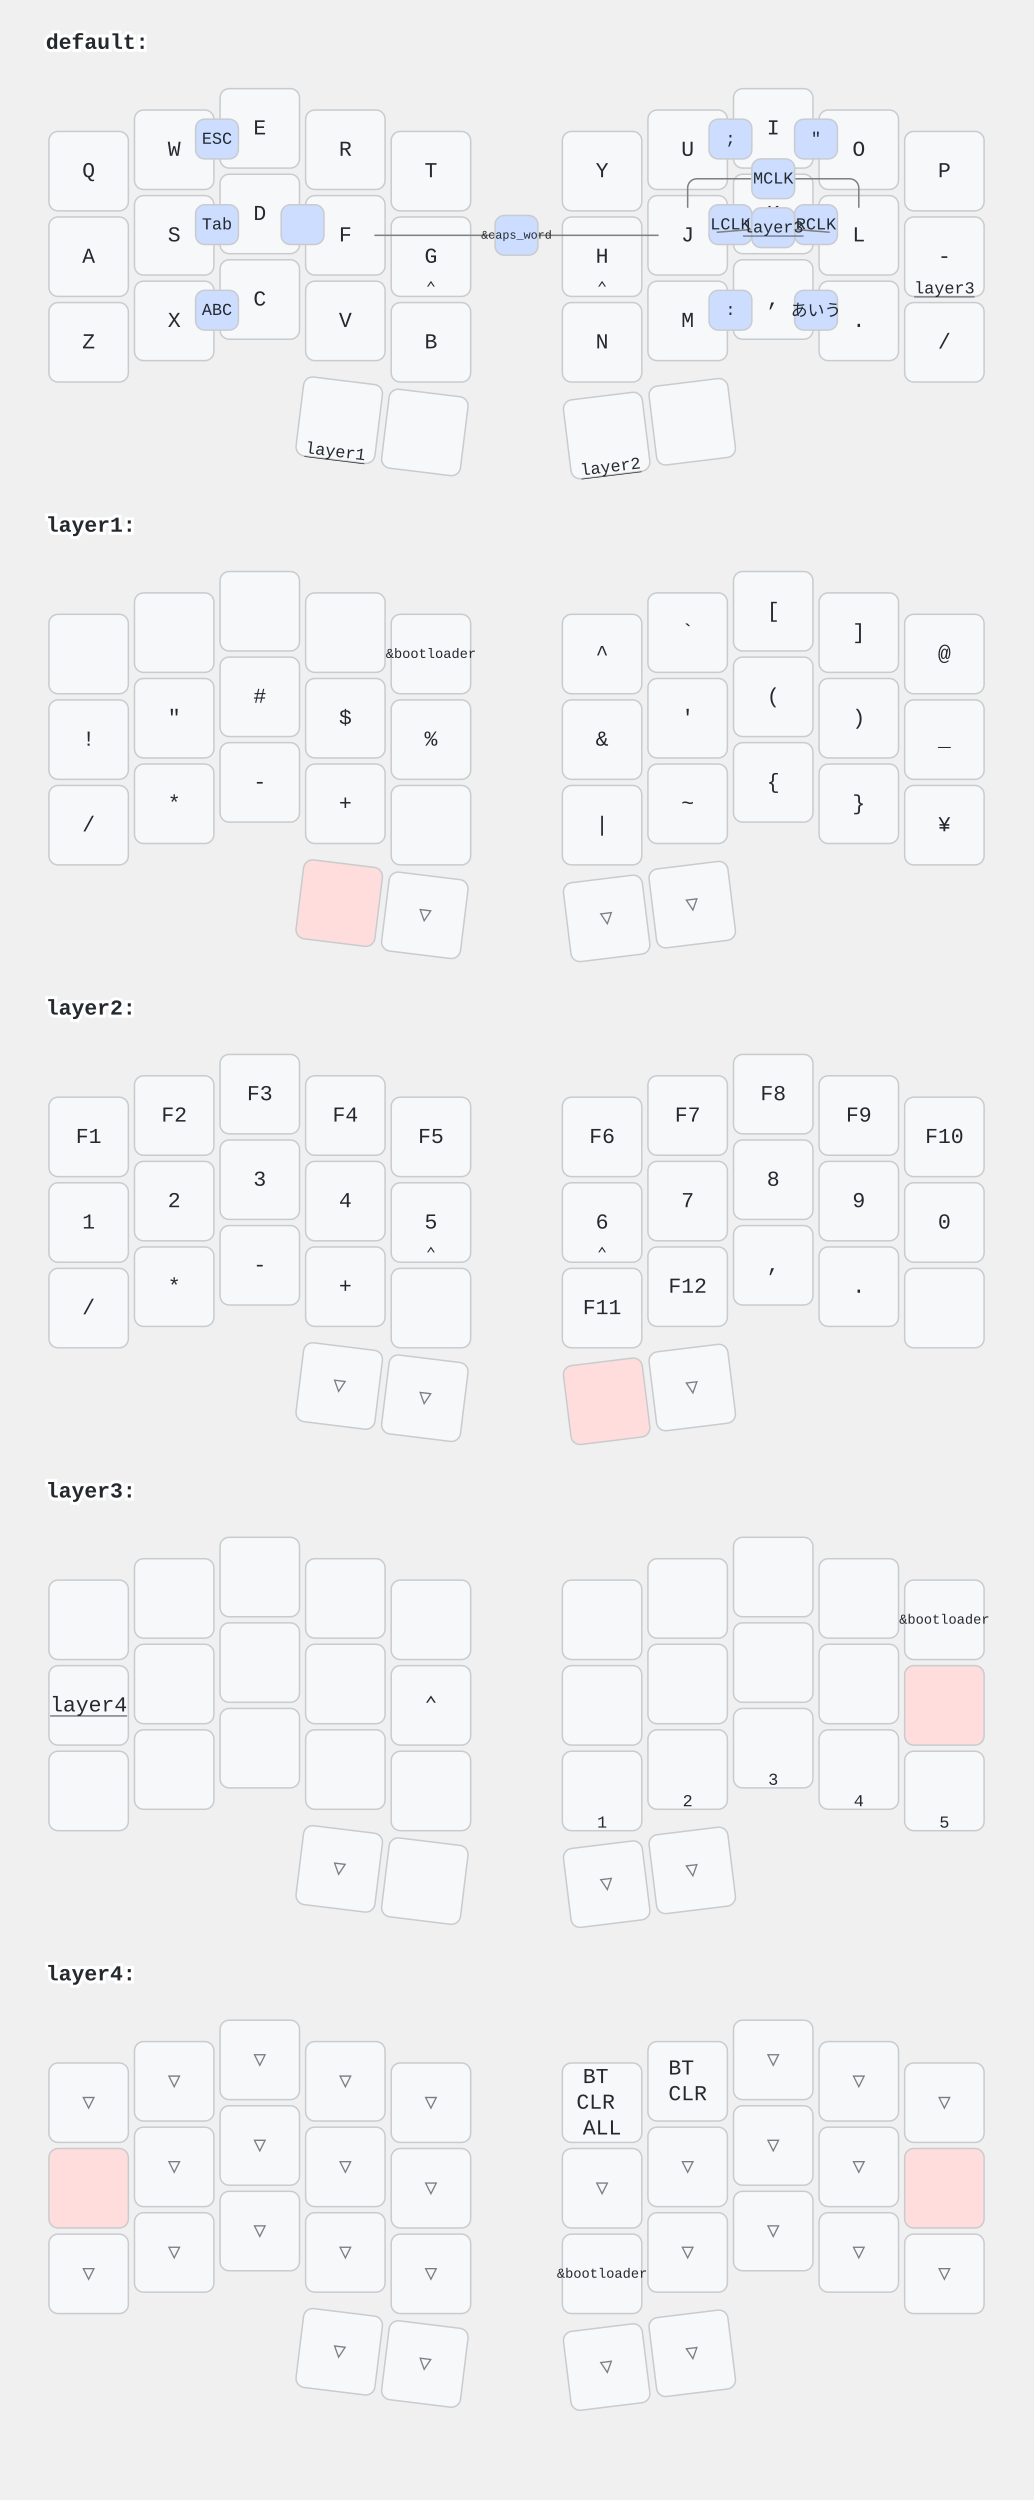
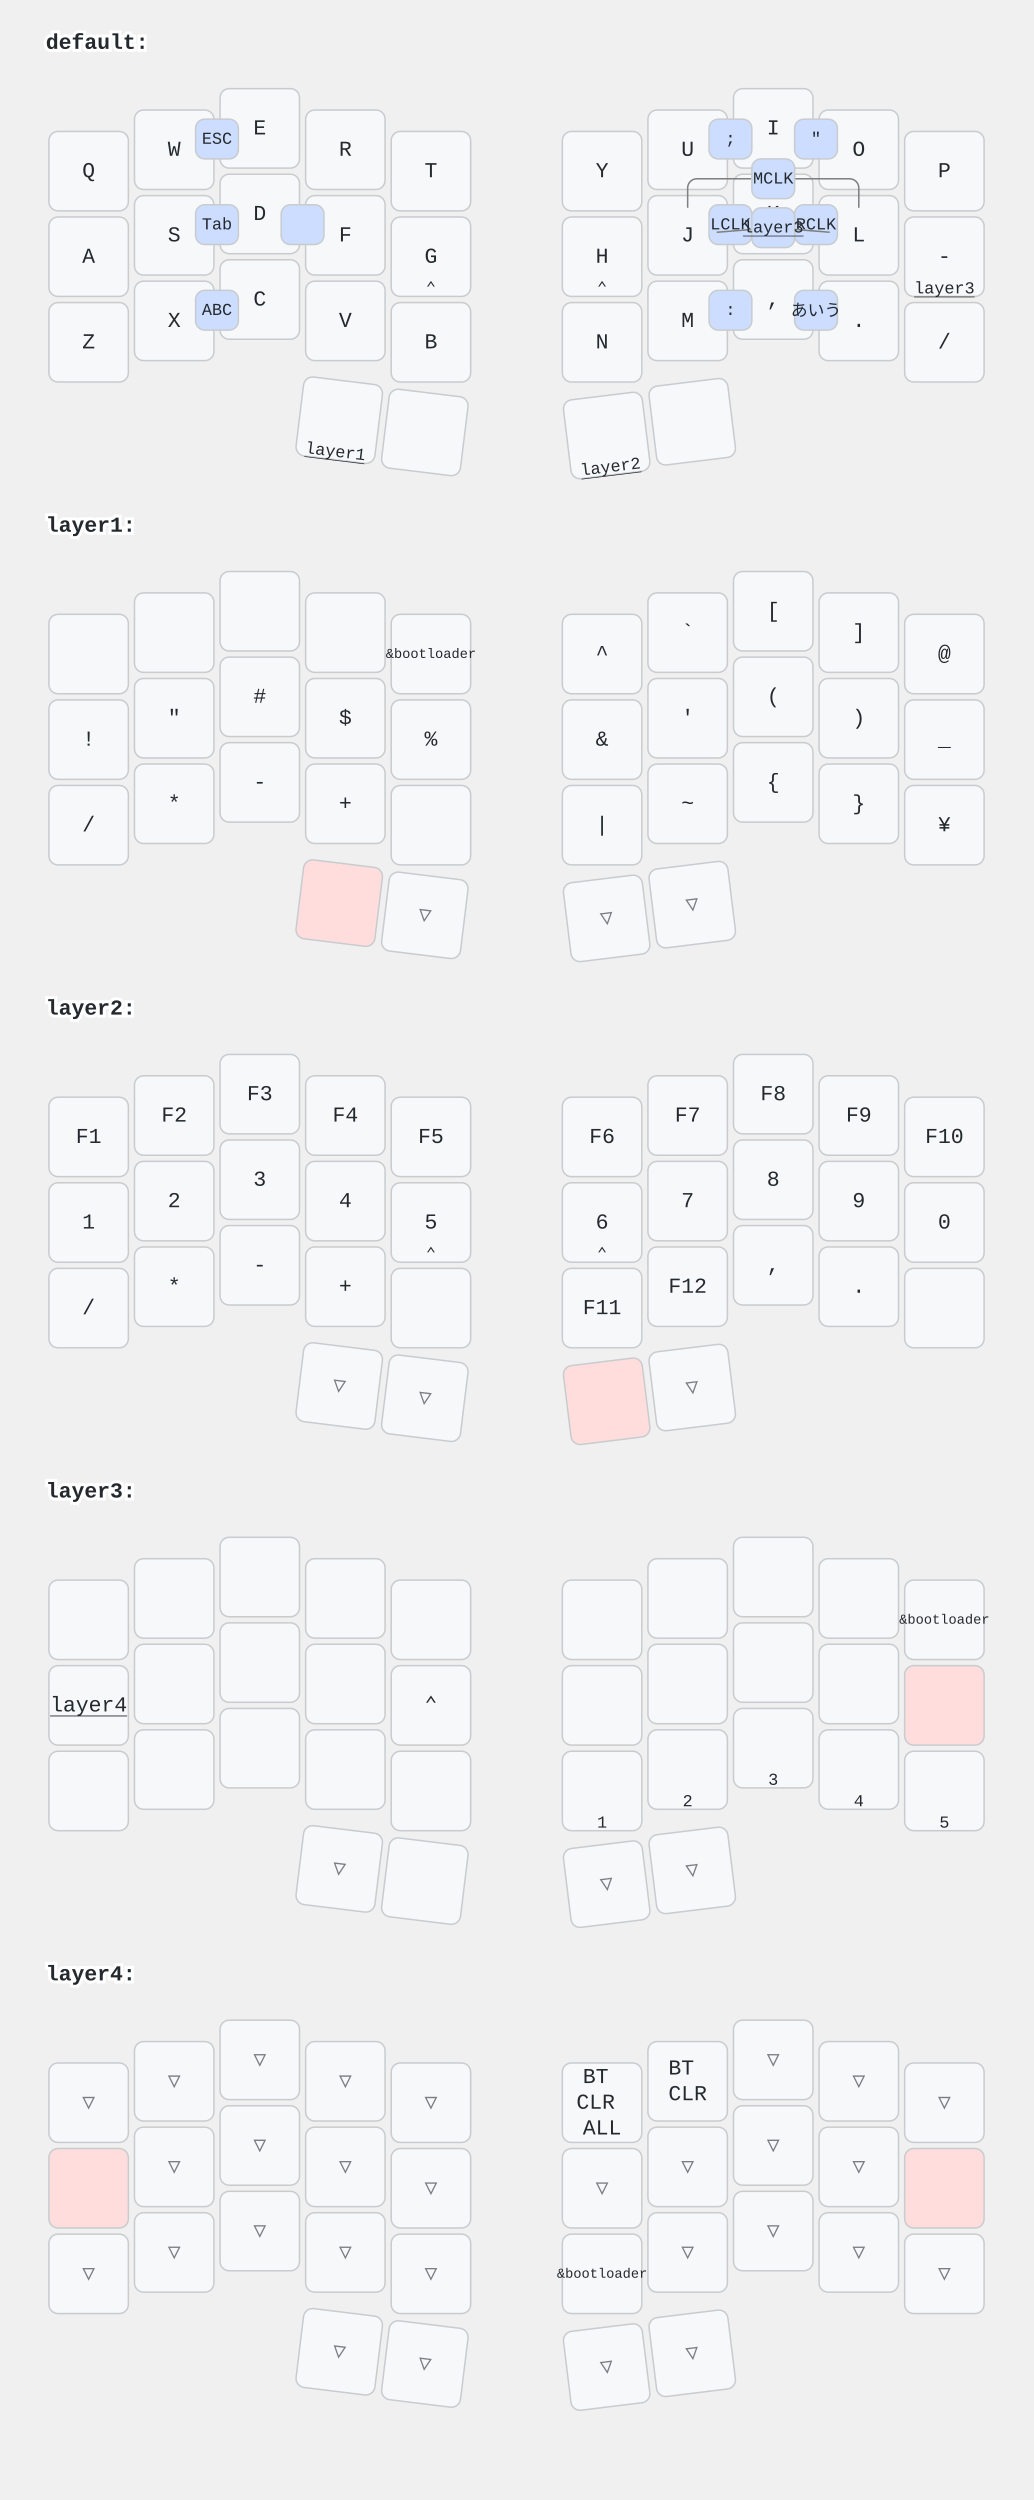
<svg xmlns="http://www.w3.org/2000/svg" xmlns:xlink="http://www.w3.org/1999/xlink" width="676" height="1636" viewBox="0 0 676 1636" class="keymap">
  <defs>/* start glyphs */
<svg id="mdi:apple-keyboard-command">
      <svg id="mdi-apple-keyboard-command" viewBox="0 0 24 24">
        <path d="M6,2A4,4 0 0,1 10,6V8H14V6A4,4 0 0,1 18,2A4,4 0 0,1 22,6A4,4 0 0,1 18,10H16V14H18A4,4 0 0,1 22,18A4,4 0 0,1 18,22A4,4 0 0,1 14,18V16H10V18A4,4 0 0,1 6,22A4,4 0 0,1 2,18A4,4 0 0,1 6,14H8V10H6A4,4 0 0,1 2,6A4,4 0 0,1 6,2M16,18A2,2 0 0,0 18,20A2,2 0 0,0 20,18A2,2 0 0,0 18,16H16V18M14,10H10V14H14V10M6,16A2,2 0 0,0 4,18A2,2 0 0,0 6,20A2,2 0 0,0 8,18V16H6M8,6A2,2 0 0,0 6,4A2,2 0 0,0 4,6A2,2 0 0,0 6,8H8V6M18,8A2,2 0 0,0 20,6A2,2 0 0,0 18,4A2,2 0 0,0 16,6V8H18Z" />
      </svg>
    </svg>
    <svg id="mdi:apple-keyboard-option">
      <svg id="mdi-apple-keyboard-option" viewBox="0 0 24 24">
        <path d="M3,4H9.11L16.15,18H21V20H14.88L7.84,6H3V4M14,4H21V6H14V4Z" />
      </svg>
    </svg>
    <svg id="mdi:apple-keyboard-shift">
      <svg id="mdi-apple-keyboard-shift" viewBox="0 0 24 24">
        <path d="M15,18V12H17.17L12,6.83L6.83,12H9V18H15M12,4L22,14H17V20H7V14H2L12,4Z" />
      </svg>
    </svg>
    <svg id="mdi:backspace">
      <svg id="mdi-backspace" viewBox="0 0 24 24">
        <path d="M22,3H7C6.31,3 5.77,3.35 5.41,3.88L0,12L5.41,20.11C5.77,20.64 6.31,21 7,21H22A2,2 0 0,0 24,19V5A2,2 0 0,0 22,3M19,15.59L17.59,17L14,13.41L10.41,17L9,15.59L12.59,12L9,8.41L10.41,7L14,10.59L17.59,7L19,8.41L15.41,12" />
      </svg>
    </svg>
    <svg id="mdi:backspace-reverse">
      <svg id="mdi-backspace-reverse" viewBox="0 0 24 24">
        <path d="M2,21H17C17.7,21 18.2,20.6 18.6,20.1L24,12L18.6,3.9C18.2,3.4 17.7,3 17,3H2A2,2 0 0,0 0,5V19A2,2 0 0,0 2,21M5,8.4L6.4,7L10,10.6L13.6,7L15,8.4L11.4,12L15,15.6L13.6,17L10,13.4L6.4,17L5,15.6L8.6,12" />
      </svg>
    </svg>
    <svg id="mdi:bluetooth-connect">
      <svg id="mdi-bluetooth-connect" viewBox="0 0 24 24">
        <path d="M19,10L17,12L19,14L21,12M14.88,16.29L13,18.17V14.41M13,5.83L14.88,7.71L13,9.58M17.71,7.71L12,2H11V9.58L6.41,5L5,6.41L10.59,12L5,17.58L6.41,19L11,14.41V22H12L17.71,16.29L13.41,12M7,12L5,10L3,12L5,14L7,12Z" />
      </svg>
    </svg>
    <svg id="mdi:chevron-down">
      <svg id="mdi-chevron-down" viewBox="0 0 24 24">
        <path d="M7.41,8.58L12,13.17L16.59,8.58L18,10L12,16L6,10L7.41,8.58Z" />
      </svg>
    </svg>
    <svg id="mdi:chevron-left">
      <svg id="mdi-chevron-left" viewBox="0 0 24 24">
        <path d="M15.41,16.58L10.83,12L15.41,7.41L14,6L8,12L14,18L15.41,16.58Z" />
      </svg>
    </svg>
    <svg id="mdi:chevron-right">
      <svg id="mdi-chevron-right" viewBox="0 0 24 24">
        <path d="M8.59,16.58L13.17,12L8.59,7.41L10,6L16,12L10,18L8.59,16.58Z" />
      </svg>
    </svg>
    <svg id="mdi:chevron-up">
      <svg id="mdi-chevron-up" viewBox="0 0 24 24">
        <path d="M7.41,15.41L12,10.83L16.59,15.41L18,14L12,8L6,14L7.41,15.41Z" />
      </svg>
    </svg>
    <svg id="mdi:keyboard-return">
      <svg id="mdi-keyboard-return" viewBox="0 0 24 24">
        <path d="M19,7V11H5.83L9.41,7.41L8,6L2,12L8,18L9.41,16.58L5.83,13H21V7H19Z" />
      </svg>
    </svg>
    <svg id="mdi:keyboard-space">
      <svg id="mdi-keyboard-space" viewBox="0 0 24 24">
        <path d="M3 15H5V19H19V15H21V19C21 20.1 20.1 21 19 21H5C3.9 21 3 20.1 3 19V15Z" />
      </svg>
    </svg>
  </defs>/* end glyphs */
<style>/* inherit to force styles through use tags */
svg path {
    fill: inherit;
}

/* font and background color specifications */
svg.keymap {
    font-family: SFMono-Regular,Consolas,Liberation Mono,Menlo,monospace;
    font-size: 14px;
    font-kerning: normal;
    text-rendering: optimizeLegibility;
    fill: #24292e;
}

/* default key styling */
rect.key {
    fill: #f6f8fa;
}

rect.key, rect.combo {
    stroke: #c9cccf;
    stroke-width: 1;
}

/* default key side styling, only used is draw_key_sides is set */
rect.side {
    filter: brightness(90%);
}

/* color accent for combo boxes */
rect.combo, rect.combo-separate {
    fill: #cdf;
}

/* color accent for held keys */
rect.held, rect.combo.held {
    fill: #fdd;
}

/* color accent for ghost (optional) keys */
rect.ghost, rect.combo.ghost {
    stroke-dasharray: 4, 4;
    stroke-width: 2;
}

text {
    text-anchor: middle;
    dominant-baseline: middle;
}

/* styling for layer labels */
text.label {
    font-weight: bold;
    text-anchor: start;
    stroke: white;
    stroke-width: 4;
    paint-order: stroke;
}

/* styling for optional footer */
text.footer {
    text-anchor: end;
    dominant-baseline: auto;
    stroke: white;
    stroke-width: 4;
    paint-order: stroke;
}

/* styling for combo tap, and key non-tap label text */
text.combo, text.hold, text.shifted, text.left, text.right {
    font-size: 11px;
}

text.hold {
    text-anchor: middle;
    dominant-baseline: auto;
}

text.shifted {
    text-anchor: middle;
    dominant-baseline: hanging;
}

text.left {
    text-anchor: start;
}

text.right {
    text-anchor: end;
}

text.layer-activator {
    text-decoration: underline;
}

/* styling for hold/shifted label text in combo box */
text.combo.hold, text.combo.shifted, text.combo.left, text.combo.right {
    font-size: 8px;
}

/* lighter symbol for transparent keys */
text.trans {
    fill: #7b7e81;
}

/* styling for combo dendrons */
path.combo {
    stroke-width: 1;
    stroke: gray;
    fill: none;
}

/* Start Tabler Icons Cleanup */
/* cannot use height/width with glyphs */
.icon-tabler &gt; path {
    fill: inherit;
    stroke: inherit;
    stroke-width: 2;
}
/* hide tabler's default box */
.icon-tabler &gt; path[stroke="none"][fill="none"] {
    visibility: hidden;
}
/* End Tabler Icons Cleanup */

@media (prefers-color-scheme: dark) {
svg.keymap { fill: #d1d6db; }
rect.key { fill: #3f4750; }
rect.key, rect.combo { stroke: #60666c; }
rect.combo, rect.combo-separate { fill: #1f3d7a; }
rect.held, rect.combo.held { fill: #854747; }
text.label, text.footer { stroke: black; }
text.trans { fill: #7e8184; }
path.combo { stroke: #7f7f7f; }

}</style>
  <g transform="translate(30, 0)" class="layer-default">
    <text x="0" y="28" class="label" id="default">default:</text>
    <g transform="translate(0, 56)">
      <g transform="translate(28, 56)" class="key keypos-0">
        <rect rx="6" ry="6" x="-26" y="-26" width="52" height="52" class="key" />
        <text x="0" y="0" class="key tap">Q</text>
      </g>
      <g transform="translate(84, 42)" class="key keypos-1">
        <rect rx="6" ry="6" x="-26" y="-26" width="52" height="52" class="key" />
        <text x="0" y="0" class="key tap">W</text>
      </g>
      <g transform="translate(140, 28)" class="key keypos-2">
        <rect rx="6" ry="6" x="-26" y="-26" width="52" height="52" class="key" />
        <text x="0" y="0" class="key tap">E</text>
      </g>
      <g transform="translate(196, 42)" class="key keypos-3">
        <rect rx="6" ry="6" x="-26" y="-26" width="52" height="52" class="key" />
        <text x="0" y="0" class="key tap">R</text>
      </g>
      <g transform="translate(252, 56)" class="key keypos-4">
        <rect rx="6" ry="6" x="-26" y="-26" width="52" height="52" class="key" />
        <text x="0" y="0" class="key tap">T</text>
      </g>
      <g transform="translate(364, 56)" class="key keypos-5">
        <rect rx="6" ry="6" x="-26" y="-26" width="52" height="52" class="key" />
        <text x="0" y="0" class="key tap">Y</text>
      </g>
      <g transform="translate(420, 42)" class="key keypos-6">
        <rect rx="6" ry="6" x="-26" y="-26" width="52" height="52" class="key" />
        <text x="0" y="0" class="key tap">U</text>
      </g>
      <g transform="translate(476, 28)" class="key keypos-7">
        <rect rx="6" ry="6" x="-26" y="-26" width="52" height="52" class="key" />
        <text x="0" y="0" class="key tap">I</text>
      </g>
      <g transform="translate(532, 42)" class="key keypos-8">
        <rect rx="6" ry="6" x="-26" y="-26" width="52" height="52" class="key" />
        <text x="0" y="0" class="key tap">O</text>
      </g>
      <g transform="translate(588, 56)" class="key keypos-9">
        <rect rx="6" ry="6" x="-26" y="-26" width="52" height="52" class="key" />
        <text x="0" y="0" class="key tap">P</text>
      </g>
      <g transform="translate(28, 112)" class="key keypos-10">
        <rect rx="6" ry="6" x="-26" y="-26" width="52" height="52" class="key" />
        <text x="0" y="0" class="key tap">A</text>
      </g>
      <g transform="translate(84, 98)" class="key keypos-11">
        <rect rx="6" ry="6" x="-26" y="-26" width="52" height="52" class="key" />
        <text x="0" y="0" class="key tap">S</text>
        <use href="#mdi:apple-keyboard-command" xlink:href="#mdi:apple-keyboard-command" x="-6" y="12" height="12" width="12.0" class="key hold glyph mdi:apple-keyboard-command" />
      </g>
      <g transform="translate(140, 84)" class="key keypos-12">
        <rect rx="6" ry="6" x="-26" y="-26" width="52" height="52" class="key" />
        <text x="0" y="0" class="key tap">D</text>
        <use href="#mdi:apple-keyboard-option" xlink:href="#mdi:apple-keyboard-option" x="-6" y="12" height="12" width="12.0" class="key hold glyph mdi:apple-keyboard-option" />
      </g>
      <g transform="translate(196, 98)" class="key keypos-13">
        <rect rx="6" ry="6" x="-26" y="-26" width="52" height="52" class="key" />
        <text x="0" y="0" class="key tap">F</text>
        <use href="#mdi:apple-keyboard-shift" xlink:href="#mdi:apple-keyboard-shift" x="-6" y="12" height="12" width="12.0" class="key hold glyph mdi:apple-keyboard-shift" />
      </g>
      <g transform="translate(252, 112)" class="key keypos-14">
        <rect rx="6" ry="6" x="-26" y="-26" width="52" height="52" class="key" />
        <text x="0" y="0" class="key tap">G</text>
        <text x="0" y="24" class="key hold">⌃</text>
      </g>
      <g transform="translate(364, 112)" class="key keypos-15">
        <rect rx="6" ry="6" x="-26" y="-26" width="52" height="52" class="key" />
        <text x="0" y="0" class="key tap">H</text>
        <text x="0" y="24" class="key hold">⌃</text>
      </g>
      <g transform="translate(420, 98)" class="key keypos-16">
        <rect rx="6" ry="6" x="-26" y="-26" width="52" height="52" class="key" />
        <text x="0" y="0" class="key tap">J</text>
        <use href="#mdi:apple-keyboard-shift" xlink:href="#mdi:apple-keyboard-shift" x="-6" y="12" height="12" width="12.0" class="key hold glyph mdi:apple-keyboard-shift" />
      </g>
      <g transform="translate(476, 84)" class="key keypos-17">
        <rect rx="6" ry="6" x="-26" y="-26" width="52" height="52" class="key" />
        <text x="0" y="0" class="key tap">K</text>
        <use href="#mdi:apple-keyboard-option" xlink:href="#mdi:apple-keyboard-option" x="-6" y="12" height="12" width="12.0" class="key hold glyph mdi:apple-keyboard-option" />
      </g>
      <g transform="translate(532, 98)" class="key keypos-18">
        <rect rx="6" ry="6" x="-26" y="-26" width="52" height="52" class="key" />
        <text x="0" y="0" class="key tap">L</text>
        <use href="#mdi:apple-keyboard-command" xlink:href="#mdi:apple-keyboard-command" x="-6" y="12" height="12" width="12.0" class="key hold glyph mdi:apple-keyboard-command" />
      </g>
      <g transform="translate(588, 112)" class="key keypos-19">
        <rect rx="6" ry="6" x="-26" y="-26" width="52" height="52" class="key" />
        <text x="0" y="0" class="key tap">-</text>
        <a href="#layer3">
          <text x="0" y="24" class="key hold layer-activator">layer3</text>
        </a>
      </g>
      <g transform="translate(28, 168)" class="key keypos-20">
        <rect rx="6" ry="6" x="-26" y="-26" width="52" height="52" class="key" />
        <text x="0" y="0" class="key tap">Z</text>
      </g>
      <g transform="translate(84, 154)" class="key keypos-21">
        <rect rx="6" ry="6" x="-26" y="-26" width="52" height="52" class="key" />
        <text x="0" y="0" class="key tap">X</text>
      </g>
      <g transform="translate(140, 140)" class="key keypos-22">
        <rect rx="6" ry="6" x="-26" y="-26" width="52" height="52" class="key" />
        <text x="0" y="0" class="key tap">C</text>
      </g>
      <g transform="translate(196, 154)" class="key keypos-23">
        <rect rx="6" ry="6" x="-26" y="-26" width="52" height="52" class="key" />
        <text x="0" y="0" class="key tap">V</text>
      </g>
      <g transform="translate(252, 168)" class="key keypos-24">
        <rect rx="6" ry="6" x="-26" y="-26" width="52" height="52" class="key" />
        <text x="0" y="0" class="key tap">B</text>
      </g>
      <g transform="translate(364, 168)" class="key keypos-25">
        <rect rx="6" ry="6" x="-26" y="-26" width="52" height="52" class="key" />
        <text x="0" y="0" class="key tap">N</text>
      </g>
      <g transform="translate(420, 154)" class="key keypos-26">
        <rect rx="6" ry="6" x="-26" y="-26" width="52" height="52" class="key" />
        <text x="0" y="0" class="key tap">M</text>
      </g>
      <g transform="translate(476, 140)" class="key keypos-27">
        <rect rx="6" ry="6" x="-26" y="-26" width="52" height="52" class="key" />
        <text x="0" y="0" class="key tap">,</text>
      </g>
      <g transform="translate(532, 154)" class="key keypos-28">
        <rect rx="6" ry="6" x="-26" y="-26" width="52" height="52" class="key" />
        <text x="0" y="0" class="key tap">.</text>
      </g>
      <g transform="translate(588, 168)" class="key keypos-29">
        <rect rx="6" ry="6" x="-26" y="-26" width="52" height="52" class="key" />
        <text x="0" y="0" class="key tap">/</text>
      </g>
      <g transform="translate(192, 219) rotate(7.0)" class="key keypos-30">
        <rect rx="6" ry="6" x="-26" y="-26" width="52" height="52" class="key" />
        <use href="#mdi:keyboard-space" xlink:href="#mdi:keyboard-space" x="-7" y="-7" height="14" width="14.0" class="key tap glyph mdi:keyboard-space" />
        <a href="#layer1">
          <text x="0" y="24" class="key hold layer-activator">layer1</text>
        </a>
      </g>
      <g transform="translate(248, 227) rotate(7.0)" class="key keypos-31">
        <rect rx="6" ry="6" x="-26" y="-26" width="52" height="52" class="key" />
      </g>
      <g transform="translate(367, 229) rotate(-7.0)" class="key keypos-32">
        <rect rx="6" ry="6" x="-26" y="-26" width="52" height="52" class="key" />
        <use href="#mdi:keyboard-return" xlink:href="#mdi:keyboard-return" x="-7" y="-7" height="14" width="14.0" class="key tap glyph mdi:keyboard-return" />
        <a href="#layer2">
          <text x="0" y="24" class="key hold layer-activator">layer2</text>
        </a>
      </g>
      <g transform="translate(423, 220) rotate(-7.0)" class="key keypos-33">
        <rect rx="6" ry="6" x="-26" y="-26" width="52" height="52" class="key" />
      </g>
      <g class="combo combopos-0">
        <rect rx="6" ry="6" x="98" y="134" width="28" height="26" class="combo" />
        <text x="112" y="147" class="combo tap">ABC</text>
      </g>
      <g class="combo combopos-1">
        <rect rx="6" ry="6" x="490" y="134" width="28" height="26" class="combo" />
        <text x="504" y="147" class="combo tap">あいう</text>
      </g>
      <g class="combo combopos-2">
        <rect rx="6" ry="6" x="434" y="78" width="28" height="26" class="combo" />
        <text x="448" y="91" class="combo tap">LCLK</text>
      </g>
      <g class="combo combopos-3">
        <rect rx="6" ry="6" x="490" y="78" width="28" height="26" class="combo" />
        <text x="504" y="91" class="combo tap">RCLK</text>
      </g>
      <g class="combo combopos-4">
        <path d="M476,61 h50 a6.0,6.0 0 0 1 6.0,6.0 v13" class="combo" />
        <path d="M476,61 h-50 a6.0,6.0 0 0 0 -6.0,6.0 v13" class="combo" />
        <rect rx="6" ry="6" x="462" y="48" width="28" height="26" class="combo" />
        <text x="476" y="61" class="combo tap">MCLK</text>
      </g>
      <g class="combo combopos-5">
        <rect rx="6" ry="6" x="98" y="78" width="28" height="26" class="combo" />
        <text x="112" y="91" class="combo tap">Tab</text>
      </g>
      <g class="combo combopos-6">
-         <path d="M308,98 l-93,0" class="combo" />
-         <path d="M308,98 l93,0" class="combo" />
-         <rect rx="6" ry="6" x="294" y="85" width="28" height="26" class="combo" />
-         <text x="308" y="98" class="combo tap">
-           <tspan style="font-size: 70%">&amp;caps_word</tspan>
-         </text>
-       </g>
-       <g class="combo combopos-7">
        <rect rx="6" ry="6" x="98" y="22" width="28" height="26" class="combo" />
        <text x="112" y="35" class="combo tap">ESC</text>
      </g>
-       <g class="combo combopos-8">
+       <g class="combo combopos-7">
        <rect rx="6" ry="6" x="490" y="22" width="28" height="26" class="combo" />
        <text x="504" y="35" class="combo tap">"</text>
      </g>
-       <g class="combo combopos-9">
+       <g class="combo combopos-8">
        <rect rx="6" ry="6" x="434" y="22" width="28" height="26" class="combo" />
        <text x="448" y="35" class="combo tap">;</text>
      </g>
-       <g class="combo combopos-10">
+       <g class="combo combopos-9">
        <rect rx="6" ry="6" x="434" y="134" width="28" height="26" class="combo" />
        <text x="448" y="147" class="combo tap">:</text>
      </g>
-       <g class="combo combopos-11">
+       <g class="combo combopos-10">
        <path d="M476,93 l-37,3" class="combo" />
        <path d="M476,93 l37,3" class="combo" />
        <rect rx="6" ry="6" x="462" y="80" width="28" height="26" class="combo" />
        <a href="#layer3">
          <text x="476" y="93" class="combo tap layer-activator">layer3</text>
        </a>
      </g>
-       <g class="combo combopos-12">
+       <g class="combo combopos-11">
        <rect rx="6" ry="6" x="154" y="78" width="28" height="26" class="combo" />
        <use href="#mdi:backspace" xlink:href="#mdi:backspace" x="161" y="84" height="14" width="14.0" class="combo tap glyph mdi:backspace" />
      </g>
    </g>
  </g>
  <g transform="translate(30, 316)" class="layer-layer1">
    <text x="0" y="28" class="label" id="layer1">layer1:</text>
    <g transform="translate(0, 56)">
      <g transform="translate(28, 56)" class="key keypos-0">
        <rect rx="6" ry="6" x="-26" y="-26" width="52" height="52" class="key" />
      </g>
      <g transform="translate(84, 42)" class="key keypos-1">
        <rect rx="6" ry="6" x="-26" y="-26" width="52" height="52" class="key" />
      </g>
      <g transform="translate(140, 28)" class="key keypos-2">
        <rect rx="6" ry="6" x="-26" y="-26" width="52" height="52" class="key" />
      </g>
      <g transform="translate(196, 42)" class="key keypos-3">
        <rect rx="6" ry="6" x="-26" y="-26" width="52" height="52" class="key" />
      </g>
      <g transform="translate(252, 56)" class="key keypos-4">
        <rect rx="6" ry="6" x="-26" y="-26" width="52" height="52" class="key" />
        <text x="0" y="0" class="key tap">
          <tspan style="font-size: 64%">&amp;bootloader</tspan>
        </text>
      </g>
      <g transform="translate(364, 56)" class="key keypos-5">
        <rect rx="6" ry="6" x="-26" y="-26" width="52" height="52" class="key" />
        <text x="0" y="0" class="key tap">^</text>
      </g>
      <g transform="translate(420, 42)" class="key keypos-6">
        <rect rx="6" ry="6" x="-26" y="-26" width="52" height="52" class="key" />
        <text x="0" y="0" class="key tap">`</text>
      </g>
      <g transform="translate(476, 28)" class="key keypos-7">
        <rect rx="6" ry="6" x="-26" y="-26" width="52" height="52" class="key" />
        <text x="0" y="0" class="key tap">[</text>
      </g>
      <g transform="translate(532, 42)" class="key keypos-8">
        <rect rx="6" ry="6" x="-26" y="-26" width="52" height="52" class="key" />
        <text x="0" y="0" class="key tap">]</text>
      </g>
      <g transform="translate(588, 56)" class="key keypos-9">
        <rect rx="6" ry="6" x="-26" y="-26" width="52" height="52" class="key" />
        <text x="0" y="0" class="key tap">@</text>
      </g>
      <g transform="translate(28, 112)" class="key keypos-10">
        <rect rx="6" ry="6" x="-26" y="-26" width="52" height="52" class="key" />
        <text x="0" y="0" class="key tap">!</text>
      </g>
      <g transform="translate(84, 98)" class="key keypos-11">
        <rect rx="6" ry="6" x="-26" y="-26" width="52" height="52" class="key" />
        <text x="0" y="0" class="key tap">"</text>
      </g>
      <g transform="translate(140, 84)" class="key keypos-12">
        <rect rx="6" ry="6" x="-26" y="-26" width="52" height="52" class="key" />
        <text x="0" y="0" class="key tap">#</text>
      </g>
      <g transform="translate(196, 98)" class="key keypos-13">
        <rect rx="6" ry="6" x="-26" y="-26" width="52" height="52" class="key" />
        <text x="0" y="0" class="key tap">$</text>
      </g>
      <g transform="translate(252, 112)" class="key keypos-14">
        <rect rx="6" ry="6" x="-26" y="-26" width="52" height="52" class="key" />
        <text x="0" y="0" class="key tap">%</text>
      </g>
      <g transform="translate(364, 112)" class="key keypos-15">
        <rect rx="6" ry="6" x="-26" y="-26" width="52" height="52" class="key" />
        <text x="0" y="0" class="key tap">&amp;</text>
      </g>
      <g transform="translate(420, 98)" class="key keypos-16">
        <rect rx="6" ry="6" x="-26" y="-26" width="52" height="52" class="key" />
        <text x="0" y="0" class="key tap">'</text>
      </g>
      <g transform="translate(476, 84)" class="key keypos-17">
        <rect rx="6" ry="6" x="-26" y="-26" width="52" height="52" class="key" />
        <text x="0" y="0" class="key tap">(</text>
      </g>
      <g transform="translate(532, 98)" class="key keypos-18">
        <rect rx="6" ry="6" x="-26" y="-26" width="52" height="52" class="key" />
        <text x="0" y="0" class="key tap">)</text>
      </g>
      <g transform="translate(588, 112)" class="key keypos-19">
        <rect rx="6" ry="6" x="-26" y="-26" width="52" height="52" class="key" />
        <text x="0" y="0" class="key tap">_</text>
      </g>
      <g transform="translate(28, 168)" class="key keypos-20">
        <rect rx="6" ry="6" x="-26" y="-26" width="52" height="52" class="key" />
        <text x="0" y="0" class="key tap">/</text>
      </g>
      <g transform="translate(84, 154)" class="key keypos-21">
        <rect rx="6" ry="6" x="-26" y="-26" width="52" height="52" class="key" />
        <text x="0" y="0" class="key tap">*</text>
      </g>
      <g transform="translate(140, 140)" class="key keypos-22">
        <rect rx="6" ry="6" x="-26" y="-26" width="52" height="52" class="key" />
        <text x="0" y="0" class="key tap">-</text>
      </g>
      <g transform="translate(196, 154)" class="key keypos-23">
        <rect rx="6" ry="6" x="-26" y="-26" width="52" height="52" class="key" />
        <text x="0" y="0" class="key tap">+</text>
      </g>
      <g transform="translate(252, 168)" class="key keypos-24">
        <rect rx="6" ry="6" x="-26" y="-26" width="52" height="52" class="key" />
      </g>
      <g transform="translate(364, 168)" class="key keypos-25">
        <rect rx="6" ry="6" x="-26" y="-26" width="52" height="52" class="key" />
        <text x="0" y="0" class="key tap">|</text>
      </g>
      <g transform="translate(420, 154)" class="key keypos-26">
        <rect rx="6" ry="6" x="-26" y="-26" width="52" height="52" class="key" />
        <text x="0" y="0" class="key tap">~</text>
      </g>
      <g transform="translate(476, 140)" class="key keypos-27">
        <rect rx="6" ry="6" x="-26" y="-26" width="52" height="52" class="key" />
        <text x="0" y="0" class="key tap">{</text>
      </g>
      <g transform="translate(532, 154)" class="key keypos-28">
        <rect rx="6" ry="6" x="-26" y="-26" width="52" height="52" class="key" />
        <text x="0" y="0" class="key tap">}</text>
      </g>
      <g transform="translate(588, 168)" class="key keypos-29">
        <rect rx="6" ry="6" x="-26" y="-26" width="52" height="52" class="key" />
        <text x="0" y="0" class="key tap">¥</text>
      </g>
      <g transform="translate(192, 219) rotate(7.0)" class="key held keypos-30">
        <rect rx="6" ry="6" x="-26" y="-26" width="52" height="52" class="key held" />
      </g>
      <g transform="translate(248, 227) rotate(7.0)" class="key trans keypos-31">
        <rect rx="6" ry="6" x="-26" y="-26" width="52" height="52" class="key trans" />
        <text x="0" y="0" class="key trans tap">▽</text>
      </g>
      <g transform="translate(367, 229) rotate(-7.0)" class="key trans keypos-32">
        <rect rx="6" ry="6" x="-26" y="-26" width="52" height="52" class="key trans" />
        <text x="0" y="0" class="key trans tap">▽</text>
      </g>
      <g transform="translate(423, 220) rotate(-7.0)" class="key trans keypos-33">
        <rect rx="6" ry="6" x="-26" y="-26" width="52" height="52" class="key trans" />
        <text x="0" y="0" class="key trans tap">▽</text>
      </g>
    </g>
  </g>
  <g transform="translate(30, 632)" class="layer-layer2">
    <text x="0" y="28" class="label" id="layer2">layer2:</text>
    <g transform="translate(0, 56)">
      <g transform="translate(28, 56)" class="key keypos-0">
        <rect rx="6" ry="6" x="-26" y="-26" width="52" height="52" class="key" />
        <text x="0" y="0" class="key tap">F1</text>
      </g>
      <g transform="translate(84, 42)" class="key keypos-1">
        <rect rx="6" ry="6" x="-26" y="-26" width="52" height="52" class="key" />
        <text x="0" y="0" class="key tap">F2</text>
      </g>
      <g transform="translate(140, 28)" class="key keypos-2">
        <rect rx="6" ry="6" x="-26" y="-26" width="52" height="52" class="key" />
        <text x="0" y="0" class="key tap">F3</text>
      </g>
      <g transform="translate(196, 42)" class="key keypos-3">
        <rect rx="6" ry="6" x="-26" y="-26" width="52" height="52" class="key" />
        <text x="0" y="0" class="key tap">F4</text>
      </g>
      <g transform="translate(252, 56)" class="key keypos-4">
        <rect rx="6" ry="6" x="-26" y="-26" width="52" height="52" class="key" />
        <text x="0" y="0" class="key tap">F5</text>
      </g>
      <g transform="translate(364, 56)" class="key keypos-5">
        <rect rx="6" ry="6" x="-26" y="-26" width="52" height="52" class="key" />
        <text x="0" y="0" class="key tap">F6</text>
      </g>
      <g transform="translate(420, 42)" class="key keypos-6">
        <rect rx="6" ry="6" x="-26" y="-26" width="52" height="52" class="key" />
        <text x="0" y="0" class="key tap">F7</text>
      </g>
      <g transform="translate(476, 28)" class="key keypos-7">
        <rect rx="6" ry="6" x="-26" y="-26" width="52" height="52" class="key" />
        <text x="0" y="0" class="key tap">F8</text>
      </g>
      <g transform="translate(532, 42)" class="key keypos-8">
        <rect rx="6" ry="6" x="-26" y="-26" width="52" height="52" class="key" />
        <text x="0" y="0" class="key tap">F9</text>
      </g>
      <g transform="translate(588, 56)" class="key keypos-9">
        <rect rx="6" ry="6" x="-26" y="-26" width="52" height="52" class="key" />
        <text x="0" y="0" class="key tap">F10</text>
      </g>
      <g transform="translate(28, 112)" class="key keypos-10">
        <rect rx="6" ry="6" x="-26" y="-26" width="52" height="52" class="key" />
        <text x="0" y="0" class="key tap">1</text>
      </g>
      <g transform="translate(84, 98)" class="key keypos-11">
        <rect rx="6" ry="6" x="-26" y="-26" width="52" height="52" class="key" />
        <text x="0" y="0" class="key tap">2</text>
        <use href="#mdi:apple-keyboard-command" xlink:href="#mdi:apple-keyboard-command" x="-6" y="12" height="12" width="12.0" class="key hold glyph mdi:apple-keyboard-command" />
      </g>
      <g transform="translate(140, 84)" class="key keypos-12">
        <rect rx="6" ry="6" x="-26" y="-26" width="52" height="52" class="key" />
        <text x="0" y="0" class="key tap">3</text>
        <use href="#mdi:apple-keyboard-option" xlink:href="#mdi:apple-keyboard-option" x="-6" y="12" height="12" width="12.0" class="key hold glyph mdi:apple-keyboard-option" />
      </g>
      <g transform="translate(196, 98)" class="key keypos-13">
        <rect rx="6" ry="6" x="-26" y="-26" width="52" height="52" class="key" />
        <text x="0" y="0" class="key tap">4</text>
        <use href="#mdi:apple-keyboard-shift" xlink:href="#mdi:apple-keyboard-shift" x="-6" y="12" height="12" width="12.0" class="key hold glyph mdi:apple-keyboard-shift" />
      </g>
      <g transform="translate(252, 112)" class="key keypos-14">
        <rect rx="6" ry="6" x="-26" y="-26" width="52" height="52" class="key" />
        <text x="0" y="0" class="key tap">5</text>
        <text x="0" y="24" class="key hold">⌃</text>
      </g>
      <g transform="translate(364, 112)" class="key keypos-15">
        <rect rx="6" ry="6" x="-26" y="-26" width="52" height="52" class="key" />
        <text x="0" y="0" class="key tap">6</text>
        <text x="0" y="24" class="key hold">⌃</text>
      </g>
      <g transform="translate(420, 98)" class="key keypos-16">
        <rect rx="6" ry="6" x="-26" y="-26" width="52" height="52" class="key" />
        <text x="0" y="0" class="key tap">7</text>
        <use href="#mdi:apple-keyboard-shift" xlink:href="#mdi:apple-keyboard-shift" x="-6" y="12" height="12" width="12.0" class="key hold glyph mdi:apple-keyboard-shift" />
      </g>
      <g transform="translate(476, 84)" class="key keypos-17">
        <rect rx="6" ry="6" x="-26" y="-26" width="52" height="52" class="key" />
        <text x="0" y="0" class="key tap">8</text>
        <use href="#mdi:apple-keyboard-option" xlink:href="#mdi:apple-keyboard-option" x="-6" y="12" height="12" width="12.0" class="key hold glyph mdi:apple-keyboard-option" />
      </g>
      <g transform="translate(532, 98)" class="key keypos-18">
        <rect rx="6" ry="6" x="-26" y="-26" width="52" height="52" class="key" />
        <text x="0" y="0" class="key tap">9</text>
        <use href="#mdi:apple-keyboard-command" xlink:href="#mdi:apple-keyboard-command" x="-6" y="12" height="12" width="12.0" class="key hold glyph mdi:apple-keyboard-command" />
      </g>
      <g transform="translate(588, 112)" class="key keypos-19">
        <rect rx="6" ry="6" x="-26" y="-26" width="52" height="52" class="key" />
        <text x="0" y="0" class="key tap">0</text>
      </g>
      <g transform="translate(28, 168)" class="key keypos-20">
        <rect rx="6" ry="6" x="-26" y="-26" width="52" height="52" class="key" />
        <text x="0" y="0" class="key tap">/</text>
      </g>
      <g transform="translate(84, 154)" class="key keypos-21">
        <rect rx="6" ry="6" x="-26" y="-26" width="52" height="52" class="key" />
        <text x="0" y="0" class="key tap">*</text>
      </g>
      <g transform="translate(140, 140)" class="key keypos-22">
        <rect rx="6" ry="6" x="-26" y="-26" width="52" height="52" class="key" />
        <text x="0" y="0" class="key tap">-</text>
      </g>
      <g transform="translate(196, 154)" class="key keypos-23">
        <rect rx="6" ry="6" x="-26" y="-26" width="52" height="52" class="key" />
        <text x="0" y="0" class="key tap">+</text>
      </g>
      <g transform="translate(252, 168)" class="key keypos-24">
        <rect rx="6" ry="6" x="-26" y="-26" width="52" height="52" class="key" />
      </g>
      <g transform="translate(364, 168)" class="key keypos-25">
        <rect rx="6" ry="6" x="-26" y="-26" width="52" height="52" class="key" />
        <text x="0" y="0" class="key tap">F11</text>
      </g>
      <g transform="translate(420, 154)" class="key keypos-26">
        <rect rx="6" ry="6" x="-26" y="-26" width="52" height="52" class="key" />
        <text x="0" y="0" class="key tap">F12</text>
      </g>
      <g transform="translate(476, 140)" class="key keypos-27">
        <rect rx="6" ry="6" x="-26" y="-26" width="52" height="52" class="key" />
        <text x="0" y="0" class="key tap">,</text>
      </g>
      <g transform="translate(532, 154)" class="key keypos-28">
        <rect rx="6" ry="6" x="-26" y="-26" width="52" height="52" class="key" />
        <text x="0" y="0" class="key tap">.</text>
      </g>
      <g transform="translate(588, 168)" class="key keypos-29">
        <rect rx="6" ry="6" x="-26" y="-26" width="52" height="52" class="key" />
      </g>
      <g transform="translate(192, 219) rotate(7.0)" class="key trans keypos-30">
        <rect rx="6" ry="6" x="-26" y="-26" width="52" height="52" class="key trans" />
        <text x="0" y="0" class="key trans tap">▽</text>
      </g>
      <g transform="translate(248, 227) rotate(7.0)" class="key trans keypos-31">
        <rect rx="6" ry="6" x="-26" y="-26" width="52" height="52" class="key trans" />
        <text x="0" y="0" class="key trans tap">▽</text>
      </g>
      <g transform="translate(367, 229) rotate(-7.0)" class="key held keypos-32">
        <rect rx="6" ry="6" x="-26" y="-26" width="52" height="52" class="key held" />
      </g>
      <g transform="translate(423, 220) rotate(-7.0)" class="key trans keypos-33">
        <rect rx="6" ry="6" x="-26" y="-26" width="52" height="52" class="key trans" />
        <text x="0" y="0" class="key trans tap">▽</text>
      </g>
    </g>
  </g>
  <g transform="translate(30, 948)" class="layer-layer3">
    <text x="0" y="28" class="label" id="layer3">layer3:</text>
    <g transform="translate(0, 56)">
      <g transform="translate(28, 56)" class="key keypos-0">
        <rect rx="6" ry="6" x="-26" y="-26" width="52" height="52" class="key" />
      </g>
      <g transform="translate(84, 42)" class="key keypos-1">
        <rect rx="6" ry="6" x="-26" y="-26" width="52" height="52" class="key" />
      </g>
      <g transform="translate(140, 28)" class="key keypos-2">
        <rect rx="6" ry="6" x="-26" y="-26" width="52" height="52" class="key" />
      </g>
      <g transform="translate(196, 42)" class="key keypos-3">
        <rect rx="6" ry="6" x="-26" y="-26" width="52" height="52" class="key" />
      </g>
      <g transform="translate(252, 56)" class="key keypos-4">
        <rect rx="6" ry="6" x="-26" y="-26" width="52" height="52" class="key" />
      </g>
      <g transform="translate(364, 56)" class="key keypos-5">
        <rect rx="6" ry="6" x="-26" y="-26" width="52" height="52" class="key" />
      </g>
      <g transform="translate(420, 42)" class="key keypos-6">
        <rect rx="6" ry="6" x="-26" y="-26" width="52" height="52" class="key" />
      </g>
      <g transform="translate(476, 28)" class="key keypos-7">
        <rect rx="6" ry="6" x="-26" y="-26" width="52" height="52" class="key" />
        <use href="#mdi:chevron-up" xlink:href="#mdi:chevron-up" x="-7" y="-7" height="14" width="14.0" class="key tap glyph mdi:chevron-up" />
      </g>
      <g transform="translate(532, 42)" class="key keypos-8">
        <rect rx="6" ry="6" x="-26" y="-26" width="52" height="52" class="key" />
      </g>
      <g transform="translate(588, 56)" class="key keypos-9">
        <rect rx="6" ry="6" x="-26" y="-26" width="52" height="52" class="key" />
        <text x="0" y="0" class="key tap">
          <tspan style="font-size: 64%">&amp;bootloader</tspan>
        </text>
      </g>
      <g transform="translate(28, 112)" class="key keypos-10">
        <rect rx="6" ry="6" x="-26" y="-26" width="52" height="52" class="key" />
        <a href="#layer4">
          <text x="0" y="0" class="key tap layer-activator">layer4</text>
        </a>
      </g>
      <g transform="translate(84, 98)" class="key keypos-11">
        <rect rx="6" ry="6" x="-26" y="-26" width="52" height="52" class="key" />
        <use href="#mdi:apple-keyboard-command" xlink:href="#mdi:apple-keyboard-command" x="-7" y="-7" height="14" width="14.0" class="key tap glyph mdi:apple-keyboard-command" />
      </g>
      <g transform="translate(140, 84)" class="key keypos-12">
        <rect rx="6" ry="6" x="-26" y="-26" width="52" height="52" class="key" />
        <use href="#mdi:apple-keyboard-option" xlink:href="#mdi:apple-keyboard-option" x="-7" y="-7" height="14" width="14.0" class="key tap glyph mdi:apple-keyboard-option" />
      </g>
      <g transform="translate(196, 98)" class="key keypos-13">
        <rect rx="6" ry="6" x="-26" y="-26" width="52" height="52" class="key" />
        <use href="#mdi:apple-keyboard-shift" xlink:href="#mdi:apple-keyboard-shift" x="-7" y="-7" height="14" width="14.0" class="key tap glyph mdi:apple-keyboard-shift" />
      </g>
      <g transform="translate(252, 112)" class="key keypos-14">
        <rect rx="6" ry="6" x="-26" y="-26" width="52" height="52" class="key" />
        <text x="0" y="0" class="key tap">⌃</text>
      </g>
      <g transform="translate(364, 112)" class="key keypos-15">
        <rect rx="6" ry="6" x="-26" y="-26" width="52" height="52" class="key" />
      </g>
      <g transform="translate(420, 98)" class="key keypos-16">
        <rect rx="6" ry="6" x="-26" y="-26" width="52" height="52" class="key" />
        <use href="#mdi:chevron-left" xlink:href="#mdi:chevron-left" x="-7" y="-7" height="14" width="14.0" class="key tap glyph mdi:chevron-left" />
      </g>
      <g transform="translate(476, 84)" class="key keypos-17">
        <rect rx="6" ry="6" x="-26" y="-26" width="52" height="52" class="key" />
        <use href="#mdi:chevron-down" xlink:href="#mdi:chevron-down" x="-7" y="-7" height="14" width="14.0" class="key tap glyph mdi:chevron-down" />
      </g>
      <g transform="translate(532, 98)" class="key keypos-18">
        <rect rx="6" ry="6" x="-26" y="-26" width="52" height="52" class="key" />
        <use href="#mdi:chevron-right" xlink:href="#mdi:chevron-right" x="-7" y="-7" height="14" width="14.0" class="key tap glyph mdi:chevron-right" />
      </g>
      <g transform="translate(588, 112)" class="key held keypos-19">
        <rect rx="6" ry="6" x="-26" y="-26" width="52" height="52" class="key held" />
      </g>
      <g transform="translate(28, 168)" class="key keypos-20">
        <rect rx="6" ry="6" x="-26" y="-26" width="52" height="52" class="key" />
      </g>
      <g transform="translate(84, 154)" class="key keypos-21">
        <rect rx="6" ry="6" x="-26" y="-26" width="52" height="52" class="key" />
      </g>
      <g transform="translate(140, 140)" class="key keypos-22">
        <rect rx="6" ry="6" x="-26" y="-26" width="52" height="52" class="key" />
      </g>
      <g transform="translate(196, 154)" class="key keypos-23">
        <rect rx="6" ry="6" x="-26" y="-26" width="52" height="52" class="key" />
      </g>
      <g transform="translate(252, 168)" class="key keypos-24">
        <rect rx="6" ry="6" x="-26" y="-26" width="52" height="52" class="key" />
      </g>
      <g transform="translate(364, 168)" class="key keypos-25">
        <rect rx="6" ry="6" x="-26" y="-26" width="52" height="52" class="key" />
        <use href="#mdi:bluetooth-connect" xlink:href="#mdi:bluetooth-connect" x="-7" y="-7" height="14" width="14.0" class="key tap glyph mdi:bluetooth-connect" />
        <text x="0" y="24" class="key hold">1</text>
      </g>
      <g transform="translate(420, 154)" class="key keypos-26">
        <rect rx="6" ry="6" x="-26" y="-26" width="52" height="52" class="key" />
        <use href="#mdi:bluetooth-connect" xlink:href="#mdi:bluetooth-connect" x="-7" y="-7" height="14" width="14.0" class="key tap glyph mdi:bluetooth-connect" />
        <text x="0" y="24" class="key hold">2</text>
      </g>
      <g transform="translate(476, 140)" class="key keypos-27">
        <rect rx="6" ry="6" x="-26" y="-26" width="52" height="52" class="key" />
        <use href="#mdi:bluetooth-connect" xlink:href="#mdi:bluetooth-connect" x="-7" y="-7" height="14" width="14.0" class="key tap glyph mdi:bluetooth-connect" />
        <text x="0" y="24" class="key hold">3</text>
      </g>
      <g transform="translate(532, 154)" class="key keypos-28">
        <rect rx="6" ry="6" x="-26" y="-26" width="52" height="52" class="key" />
        <use href="#mdi:bluetooth-connect" xlink:href="#mdi:bluetooth-connect" x="-7" y="-7" height="14" width="14.0" class="key tap glyph mdi:bluetooth-connect" />
        <text x="0" y="24" class="key hold">4</text>
      </g>
      <g transform="translate(588, 168)" class="key keypos-29">
        <rect rx="6" ry="6" x="-26" y="-26" width="52" height="52" class="key" />
        <use href="#mdi:bluetooth-connect" xlink:href="#mdi:bluetooth-connect" x="-7" y="-7" height="14" width="14.0" class="key tap glyph mdi:bluetooth-connect" />
        <text x="0" y="24" class="key hold">5</text>
      </g>
      <g transform="translate(192, 219) rotate(7.0)" class="key trans keypos-30">
        <rect rx="6" ry="6" x="-26" y="-26" width="52" height="52" class="key trans" />
        <text x="0" y="0" class="key trans tap">▽</text>
      </g>
      <g transform="translate(248, 227) rotate(7.0)" class="key keypos-31">
        <rect rx="6" ry="6" x="-26" y="-26" width="52" height="52" class="key" />
        <use href="#mdi:backspace-reverse" xlink:href="#mdi:backspace-reverse" x="-7" y="-7" height="14" width="14.0" class="key tap glyph mdi:backspace-reverse" />
      </g>
      <g transform="translate(367, 229) rotate(-7.0)" class="key trans keypos-32">
        <rect rx="6" ry="6" x="-26" y="-26" width="52" height="52" class="key trans" />
        <text x="0" y="0" class="key trans tap">▽</text>
      </g>
      <g transform="translate(423, 220) rotate(-7.0)" class="key trans keypos-33">
        <rect rx="6" ry="6" x="-26" y="-26" width="52" height="52" class="key trans" />
        <text x="0" y="0" class="key trans tap">▽</text>
      </g>
    </g>
  </g>
  <g transform="translate(30, 1264)" class="layer-layer4">
    <text x="0" y="28" class="label" id="layer4">layer4:</text>
    <g transform="translate(0, 56)">
      <g transform="translate(28, 56)" class="key trans keypos-0">
        <rect rx="6" ry="6" x="-26" y="-26" width="52" height="52" class="key trans" />
        <text x="0" y="0" class="key trans tap">▽</text>
      </g>
      <g transform="translate(84, 42)" class="key trans keypos-1">
        <rect rx="6" ry="6" x="-26" y="-26" width="52" height="52" class="key trans" />
        <text x="0" y="0" class="key trans tap">▽</text>
      </g>
      <g transform="translate(140, 28)" class="key trans keypos-2">
        <rect rx="6" ry="6" x="-26" y="-26" width="52" height="52" class="key trans" />
        <text x="0" y="0" class="key trans tap">▽</text>
      </g>
      <g transform="translate(196, 42)" class="key trans keypos-3">
        <rect rx="6" ry="6" x="-26" y="-26" width="52" height="52" class="key trans" />
        <text x="0" y="0" class="key trans tap">▽</text>
      </g>
      <g transform="translate(252, 56)" class="key trans keypos-4">
        <rect rx="6" ry="6" x="-26" y="-26" width="52" height="52" class="key trans" />
        <text x="0" y="0" class="key trans tap">▽</text>
      </g>
      <g transform="translate(364, 56)" class="key keypos-5">
        <rect rx="6" ry="6" x="-26" y="-26" width="52" height="52" class="key" />
        <text x="0" y="0" class="key tap">
          <tspan x="0" dy="-1.2em">BT</tspan>
          <tspan x="0" dy="1.2em">CLR</tspan>
          <tspan x="0" dy="1.2em">ALL</tspan>
        </text>
      </g>
      <g transform="translate(420, 42)" class="key keypos-6">
        <rect rx="6" ry="6" x="-26" y="-26" width="52" height="52" class="key" />
        <text x="0" y="0" class="key tap">
          <tspan x="0" dy="-0.6em">BT</tspan>
          <tspan x="0" dy="1.2em">CLR</tspan>
        </text>
      </g>
      <g transform="translate(476, 28)" class="key trans keypos-7">
        <rect rx="6" ry="6" x="-26" y="-26" width="52" height="52" class="key trans" />
        <text x="0" y="0" class="key trans tap">▽</text>
      </g>
      <g transform="translate(532, 42)" class="key trans keypos-8">
        <rect rx="6" ry="6" x="-26" y="-26" width="52" height="52" class="key trans" />
        <text x="0" y="0" class="key trans tap">▽</text>
      </g>
      <g transform="translate(588, 56)" class="key trans keypos-9">
        <rect rx="6" ry="6" x="-26" y="-26" width="52" height="52" class="key trans" />
        <text x="0" y="0" class="key trans tap">▽</text>
      </g>
      <g transform="translate(28, 112)" class="key held keypos-10">
        <rect rx="6" ry="6" x="-26" y="-26" width="52" height="52" class="key held" />
      </g>
      <g transform="translate(84, 98)" class="key trans keypos-11">
        <rect rx="6" ry="6" x="-26" y="-26" width="52" height="52" class="key trans" />
        <text x="0" y="0" class="key trans tap">▽</text>
      </g>
      <g transform="translate(140, 84)" class="key trans keypos-12">
        <rect rx="6" ry="6" x="-26" y="-26" width="52" height="52" class="key trans" />
        <text x="0" y="0" class="key trans tap">▽</text>
      </g>
      <g transform="translate(196, 98)" class="key trans keypos-13">
        <rect rx="6" ry="6" x="-26" y="-26" width="52" height="52" class="key trans" />
        <text x="0" y="0" class="key trans tap">▽</text>
      </g>
      <g transform="translate(252, 112)" class="key trans keypos-14">
        <rect rx="6" ry="6" x="-26" y="-26" width="52" height="52" class="key trans" />
        <text x="0" y="0" class="key trans tap">▽</text>
      </g>
      <g transform="translate(364, 112)" class="key trans keypos-15">
        <rect rx="6" ry="6" x="-26" y="-26" width="52" height="52" class="key trans" />
        <text x="0" y="0" class="key trans tap">▽</text>
      </g>
      <g transform="translate(420, 98)" class="key trans keypos-16">
        <rect rx="6" ry="6" x="-26" y="-26" width="52" height="52" class="key trans" />
        <text x="0" y="0" class="key trans tap">▽</text>
      </g>
      <g transform="translate(476, 84)" class="key trans keypos-17">
        <rect rx="6" ry="6" x="-26" y="-26" width="52" height="52" class="key trans" />
        <text x="0" y="0" class="key trans tap">▽</text>
      </g>
      <g transform="translate(532, 98)" class="key trans keypos-18">
        <rect rx="6" ry="6" x="-26" y="-26" width="52" height="52" class="key trans" />
        <text x="0" y="0" class="key trans tap">▽</text>
      </g>
      <g transform="translate(588, 112)" class="key held keypos-19">
        <rect rx="6" ry="6" x="-26" y="-26" width="52" height="52" class="key held" />
      </g>
      <g transform="translate(28, 168)" class="key trans keypos-20">
        <rect rx="6" ry="6" x="-26" y="-26" width="52" height="52" class="key trans" />
        <text x="0" y="0" class="key trans tap">▽</text>
      </g>
      <g transform="translate(84, 154)" class="key trans keypos-21">
        <rect rx="6" ry="6" x="-26" y="-26" width="52" height="52" class="key trans" />
        <text x="0" y="0" class="key trans tap">▽</text>
      </g>
      <g transform="translate(140, 140)" class="key trans keypos-22">
        <rect rx="6" ry="6" x="-26" y="-26" width="52" height="52" class="key trans" />
        <text x="0" y="0" class="key trans tap">▽</text>
      </g>
      <g transform="translate(196, 154)" class="key trans keypos-23">
        <rect rx="6" ry="6" x="-26" y="-26" width="52" height="52" class="key trans" />
        <text x="0" y="0" class="key trans tap">▽</text>
      </g>
      <g transform="translate(252, 168)" class="key trans keypos-24">
        <rect rx="6" ry="6" x="-26" y="-26" width="52" height="52" class="key trans" />
        <text x="0" y="0" class="key trans tap">▽</text>
      </g>
      <g transform="translate(364, 168)" class="key keypos-25">
        <rect rx="6" ry="6" x="-26" y="-26" width="52" height="52" class="key" />
        <text x="0" y="0" class="key tap">
          <tspan style="font-size: 64%">&amp;bootloader</tspan>
        </text>
      </g>
      <g transform="translate(420, 154)" class="key trans keypos-26">
        <rect rx="6" ry="6" x="-26" y="-26" width="52" height="52" class="key trans" />
        <text x="0" y="0" class="key trans tap">▽</text>
      </g>
      <g transform="translate(476, 140)" class="key trans keypos-27">
        <rect rx="6" ry="6" x="-26" y="-26" width="52" height="52" class="key trans" />
        <text x="0" y="0" class="key trans tap">▽</text>
      </g>
      <g transform="translate(532, 154)" class="key trans keypos-28">
        <rect rx="6" ry="6" x="-26" y="-26" width="52" height="52" class="key trans" />
        <text x="0" y="0" class="key trans tap">▽</text>
      </g>
      <g transform="translate(588, 168)" class="key trans keypos-29">
        <rect rx="6" ry="6" x="-26" y="-26" width="52" height="52" class="key trans" />
        <text x="0" y="0" class="key trans tap">▽</text>
      </g>
      <g transform="translate(192, 219) rotate(7.0)" class="key trans keypos-30">
        <rect rx="6" ry="6" x="-26" y="-26" width="52" height="52" class="key trans" />
        <text x="0" y="0" class="key trans tap">▽</text>
      </g>
      <g transform="translate(248, 227) rotate(7.0)" class="key trans keypos-31">
        <rect rx="6" ry="6" x="-26" y="-26" width="52" height="52" class="key trans" />
        <text x="0" y="0" class="key trans tap">▽</text>
      </g>
      <g transform="translate(367, 229) rotate(-7.0)" class="key trans keypos-32">
        <rect rx="6" ry="6" x="-26" y="-26" width="52" height="52" class="key trans" />
        <text x="0" y="0" class="key trans tap">▽</text>
      </g>
      <g transform="translate(423, 220) rotate(-7.0)" class="key trans keypos-33">
        <rect rx="6" ry="6" x="-26" y="-26" width="52" height="52" class="key trans" />
        <text x="0" y="0" class="key trans tap">▽</text>
      </g>
    </g>
  </g>
</svg>
